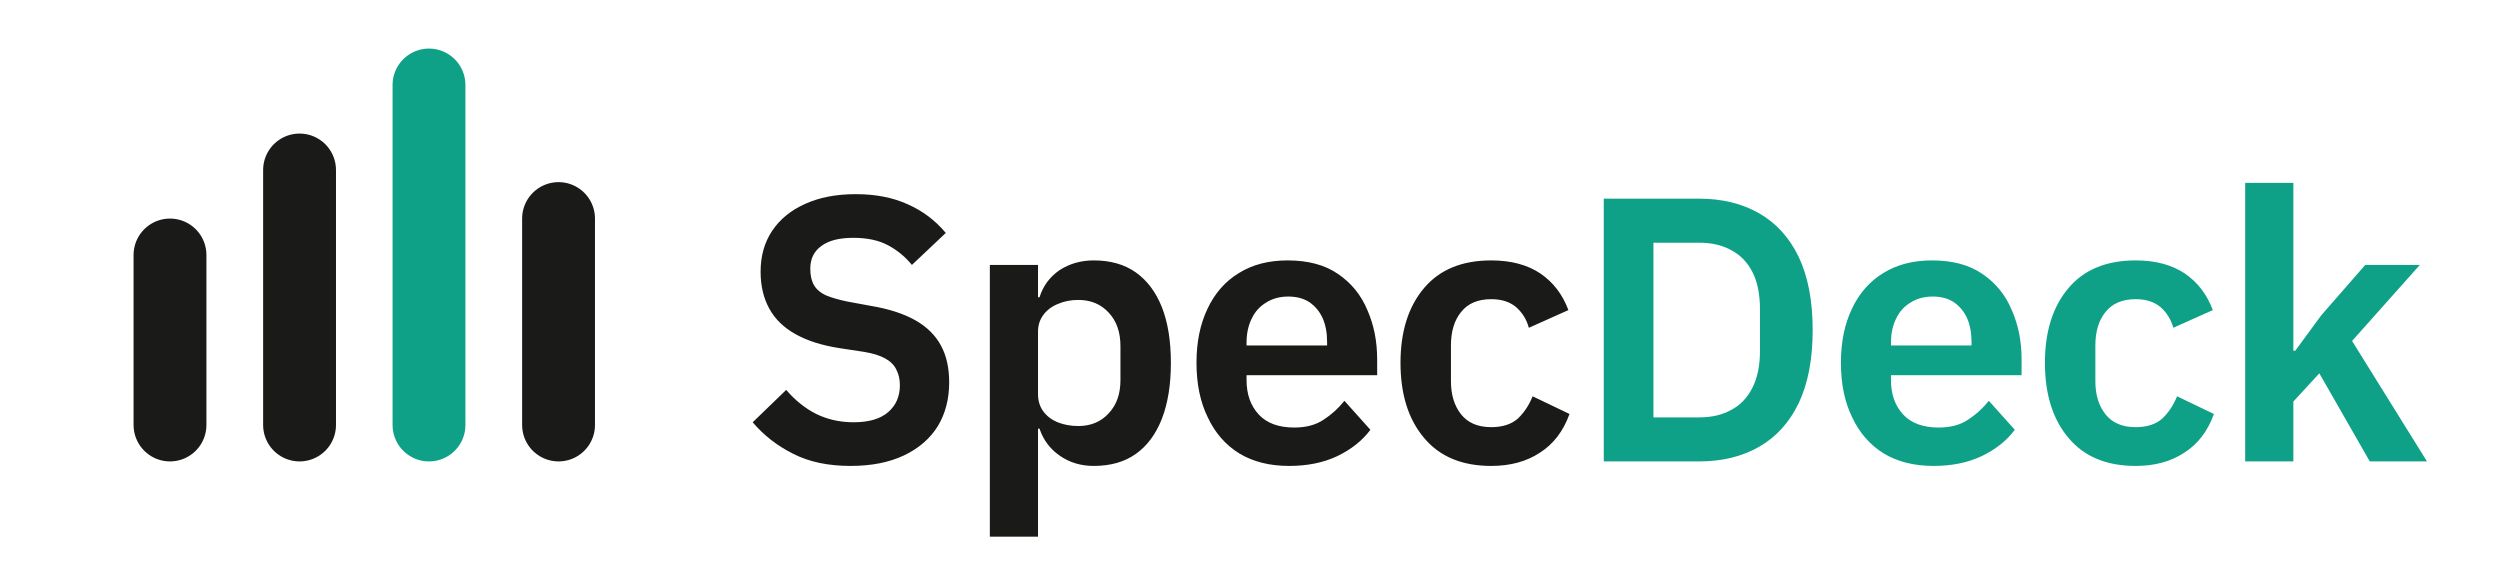
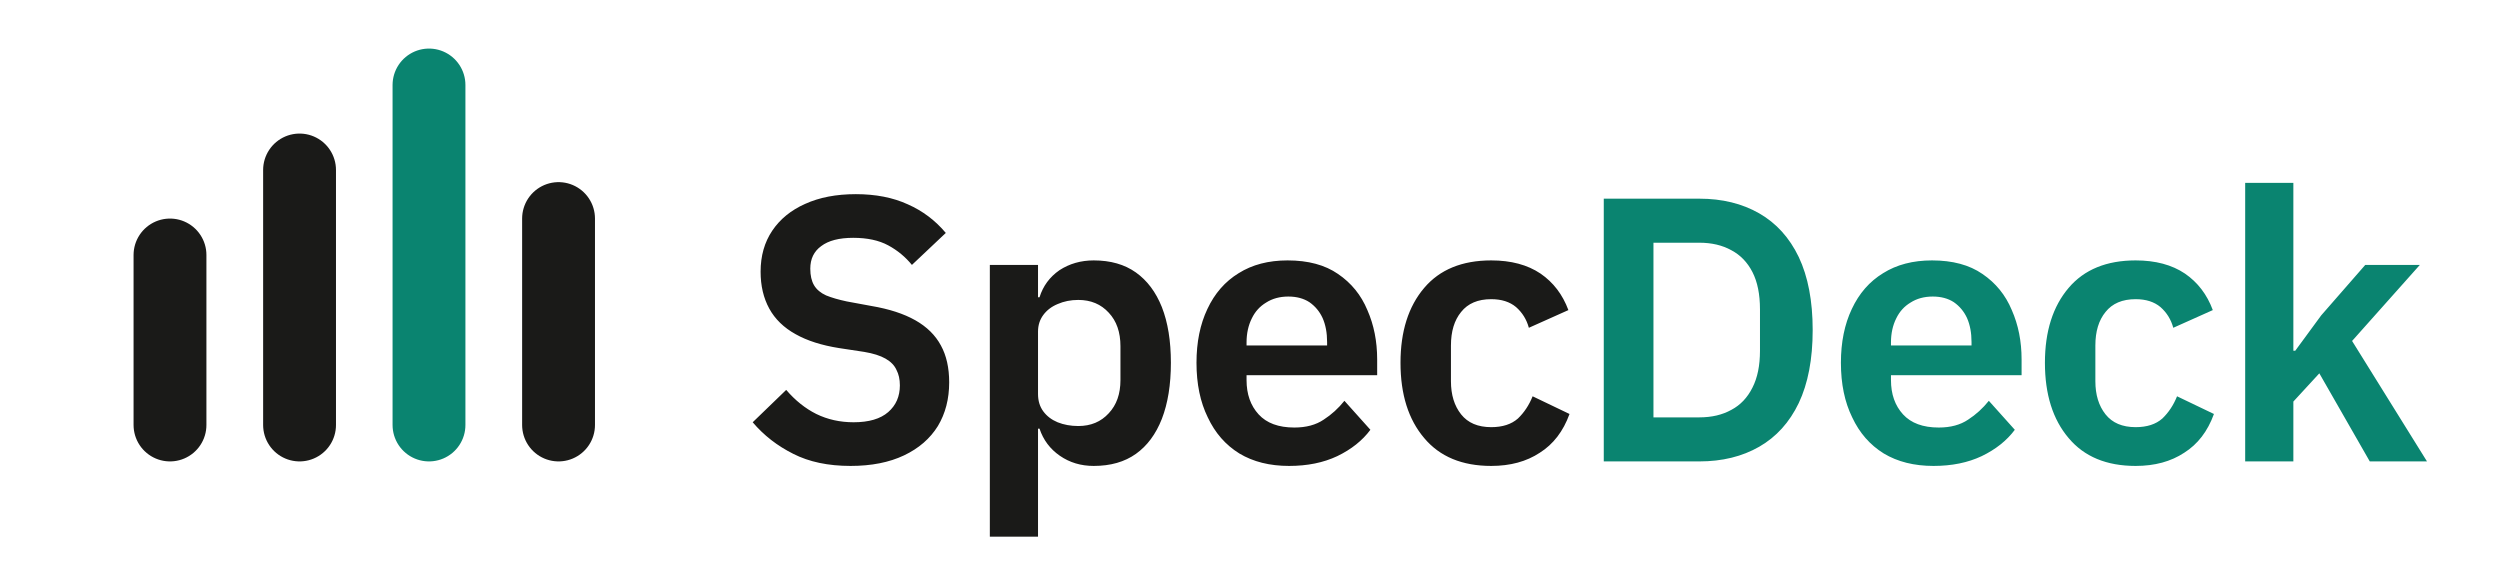
<svg xmlns="http://www.w3.org/2000/svg" width="205.89" height="48.2" viewBox="0 12 205.89 48.2" role="img" aria-label="SpecDeck">
  <g transform="translate(6,8)" fill="none" stroke-width="6" stroke-linecap="round">
    <path d="M8 39V25" stroke="#1A1A18" />
    <path d="M18.67 39V18" stroke="#1A1A18" />
-     <path d="M29.33 39V11" stroke="#0FA188" />
+     <path d="M29.33 39V11" stroke="#0A8470" />
    <path d="M40 39V22" stroke="#1A1A18" />
  </g>
  <g transform="translate(60.78,50) scale(0.31)">
    <path d="M29.9 1.2Q21 1.2 14.7 -2Q8.3 -5.2 3.9 -10.4L12.8 -19Q16.4 -14.8 20.8 -12.6Q25.3 -10.4 30.7 -10.4Q36.8 -10.4 39.9 -13.1Q43 -15.8 43 -20.2Q43 -22.6 42.1 -24.3Q41.3 -26.1 39.2 -27.3Q37.1 -28.5 33.5 -29.1L26.9 -30.1Q19.9 -31.2 15.3 -33.8Q10.6 -36.4 8.3 -40.6Q6 -44.8 6 -50.4Q6 -56.7 9.1 -61.3Q12.2 -65.9 17.8 -68.4Q23.5 -71 31.3 -71Q39.2 -71 45.1 -68.3Q51 -65.7 55.2 -60.7L46.2 -52.2Q43.6 -55.4 39.9 -57.4Q36.2 -59.4 30.6 -59.4Q25 -59.4 22.1 -57.2Q19.2 -55.1 19.2 -51.2Q19.2 -48.5 20.2 -46.8Q21.2 -45.1 23.4 -44.1Q25.6 -43.2 28.9 -42.5L35.4 -41.3Q42.5 -40.1 47.1 -37.5Q51.7 -34.9 53.9 -30.8Q56.1 -26.8 56.1 -21Q56.1 -14.4 53.1 -9.4Q50 -4.4 44.1 -1.6Q38.2 1.2 29.9 1.2ZM66.9 20V-52.2H79.7V-43.6H80.1Q81.5 -48.1 85.4 -50.8Q89.4 -53.4 94.5 -53.4Q101.2 -53.4 105.7 -50.2Q110.2 -47 112.6 -41Q115 -34.9 115 -26.2Q115 -17.5 112.6 -11.3Q110.2 -5.2 105.7 -2Q101.2 1.2 94.5 1.2Q89.4 1.2 85.5 -1.5Q81.6 -4.2 80.1 -8.7H79.7V20ZM90.4 -9.4Q95.4 -9.4 98.5 -12.8Q101.6 -16.1 101.6 -21.6V-30.6Q101.6 -36.2 98.5 -39.5Q95.4 -42.9 90.4 -42.9Q87.4 -42.9 84.9 -41.8Q82.5 -40.8 81.1 -38.9Q79.7 -37 79.7 -34.5V-17.9Q79.7 -15.2 81.1 -13.3Q82.5 -11.4 84.9 -10.4Q87.4 -9.4 90.4 -9.4ZM146.4 1.2Q138.7 1.2 133.2 -2.1Q127.7 -5.5 124.8 -11.7Q121.8 -17.8 121.8 -26.2Q121.8 -34.4 124.7 -40.5Q127.6 -46.7 133 -50Q138.4 -53.4 146 -53.4Q154.2 -53.4 159.4 -49.8Q164.7 -46.2 167.2 -40.2Q169.8 -34.3 169.8 -27.1V-22.9H135.1V-21.6Q135.1 -16 138.3 -12.5Q141.5 -9 147.8 -9Q152.5 -9 155.6 -11.1Q158.7 -13.1 161.1 -16.1L168 -8.4Q164.8 -4.1 159.2 -1.4Q153.7 1.2 146.4 1.2ZM146.2 -43.8Q142.8 -43.8 140.3 -42.2Q137.8 -40.7 136.5 -38Q135.1 -35.2 135.1 -31.6V-30.8H156.5V-31.7Q156.5 -35.4 155.3 -38.1Q154.1 -40.7 151.8 -42.3Q149.5 -43.8 146.2 -43.8ZM200.1 1.2Q188.5 1.2 182.3 -6.2Q176 -13.6 176 -26.2Q176 -38.7 182.3 -46.1Q188.5 -53.4 200.1 -53.4Q208 -53.4 213.2 -49.9Q218.3 -46.4 220.6 -40.2L210.1 -35.5Q209.2 -38.8 206.7 -41Q204.2 -43.1 200.1 -43.1Q194.8 -43.1 192.1 -39.7Q189.4 -36.4 189.4 -30.8V-21.3Q189.4 -15.9 192.1 -12.5Q194.8 -9.1 200.1 -9.1Q204.6 -9.1 207.2 -11.4Q209.7 -13.8 211.1 -17.3L220.9 -12.6Q218.4 -5.7 213 -2.3Q207.7 1.2 200.1 1.2Z" fill="#1A1A18" />
-     <path d="M230 0V-69.8H255.4Q264.5 -69.8 271.3 -65.9Q278.1 -62 281.8 -54.3Q285.5 -46.5 285.5 -34.9Q285.5 -23.3 281.8 -15.5Q278.1 -7.8 271.3 -3.9Q264.5 0 255.4 0ZM243.2 -11.7H255.4Q260.3 -11.7 263.9 -13.7Q267.5 -15.6 269.5 -19.6Q271.5 -23.5 271.5 -29.4V-40.4Q271.5 -46.4 269.5 -50.3Q267.5 -54.2 263.9 -56.1Q260.3 -58.1 255.4 -58.1H243.2ZM317.6 1.2Q309.9 1.2 304.4 -2.1Q298.9 -5.5 296 -11.7Q293 -17.8 293 -26.2Q293 -34.4 295.9 -40.5Q298.8 -46.7 304.2 -50Q309.6 -53.4 317.2 -53.4Q325.4 -53.4 330.6 -49.8Q335.9 -46.2 338.4 -40.2Q341 -34.3 341 -27.1V-22.9H306.3V-21.6Q306.3 -16 309.5 -12.5Q312.7 -9 319 -9Q323.7 -9 326.8 -11.1Q329.9 -13.1 332.3 -16.1L339.2 -8.4Q336 -4.1 330.4 -1.4Q324.9 1.2 317.6 1.2ZM317.4 -43.8Q314 -43.8 311.5 -42.2Q309 -40.7 307.7 -38Q306.3 -35.2 306.3 -31.6V-30.8H327.7V-31.7Q327.7 -35.4 326.5 -38.1Q325.3 -40.7 323 -42.3Q320.7 -43.8 317.4 -43.8ZM371.3 1.2Q359.7 1.2 353.5 -6.2Q347.2 -13.6 347.2 -26.2Q347.2 -38.7 353.5 -46.1Q359.7 -53.4 371.3 -53.4Q379.2 -53.4 384.4 -49.9Q389.5 -46.4 391.8 -40.2L381.3 -35.5Q380.4 -38.8 377.9 -41Q375.4 -43.1 371.3 -43.1Q366 -43.1 363.3 -39.7Q360.6 -36.4 360.6 -30.8V-21.3Q360.6 -15.9 363.3 -12.5Q366 -9.1 371.3 -9.1Q375.8 -9.1 378.4 -11.4Q380.9 -13.8 382.3 -17.3L392.1 -12.6Q389.6 -5.7 384.2 -2.3Q378.9 1.2 371.3 1.2ZM400.4 0V-74H413.2V-40V-29.4H413.7L420.6 -38.8L432.3 -52.2H446.8L428.8 -32L448.7 0H433.5L420.1 -23.4L413.2 -15.9V0Z" fill="#0FA188" />
+     <path d="M230 0V-69.8H255.4Q264.5 -69.8 271.3 -65.9Q278.1 -62 281.8 -54.3Q285.5 -46.5 285.5 -34.9Q285.5 -23.3 281.8 -15.5Q278.1 -7.8 271.3 -3.9Q264.5 0 255.4 0ZM243.2 -11.7H255.4Q260.3 -11.7 263.9 -13.7Q267.5 -15.6 269.5 -19.6Q271.5 -23.5 271.5 -29.4V-40.4Q271.5 -46.4 269.5 -50.3Q267.5 -54.2 263.9 -56.1Q260.3 -58.1 255.4 -58.1H243.2ZM317.6 1.2Q309.9 1.2 304.4 -2.1Q298.9 -5.5 296 -11.7Q293 -17.8 293 -26.2Q293 -34.4 295.9 -40.5Q298.8 -46.7 304.2 -50Q309.6 -53.4 317.2 -53.4Q325.4 -53.4 330.6 -49.8Q335.9 -46.2 338.4 -40.2Q341 -34.3 341 -27.1V-22.9H306.3V-21.6Q306.3 -16 309.5 -12.5Q312.7 -9 319 -9Q323.7 -9 326.8 -11.1Q329.9 -13.1 332.3 -16.1L339.2 -8.4Q336 -4.1 330.4 -1.4Q324.9 1.2 317.6 1.2ZM317.4 -43.8Q314 -43.8 311.5 -42.2Q309 -40.7 307.7 -38Q306.3 -35.2 306.3 -31.6V-30.8H327.7V-31.7Q327.7 -35.4 326.5 -38.1Q325.3 -40.7 323 -42.3Q320.7 -43.8 317.4 -43.8ZM371.3 1.2Q359.7 1.2 353.5 -6.2Q347.2 -13.6 347.2 -26.2Q347.2 -38.7 353.5 -46.1Q359.7 -53.4 371.3 -53.4Q379.2 -53.4 384.4 -49.9Q389.5 -46.4 391.8 -40.2L381.3 -35.5Q380.4 -38.8 377.9 -41Q375.4 -43.1 371.3 -43.1Q366 -43.1 363.3 -39.7Q360.6 -36.4 360.6 -30.8V-21.3Q360.6 -15.9 363.3 -12.5Q366 -9.1 371.3 -9.1Q375.8 -9.1 378.4 -11.4Q380.9 -13.8 382.3 -17.3L392.1 -12.6Q389.6 -5.7 384.2 -2.3Q378.9 1.2 371.3 1.2ZM400.4 0V-74H413.2V-40V-29.4H413.7L420.6 -38.8L432.3 -52.2H446.8L428.8 -32L448.7 0H433.5L420.1 -23.4L413.2 -15.9V0Z" fill="#0A8470" />
  </g>
</svg>
